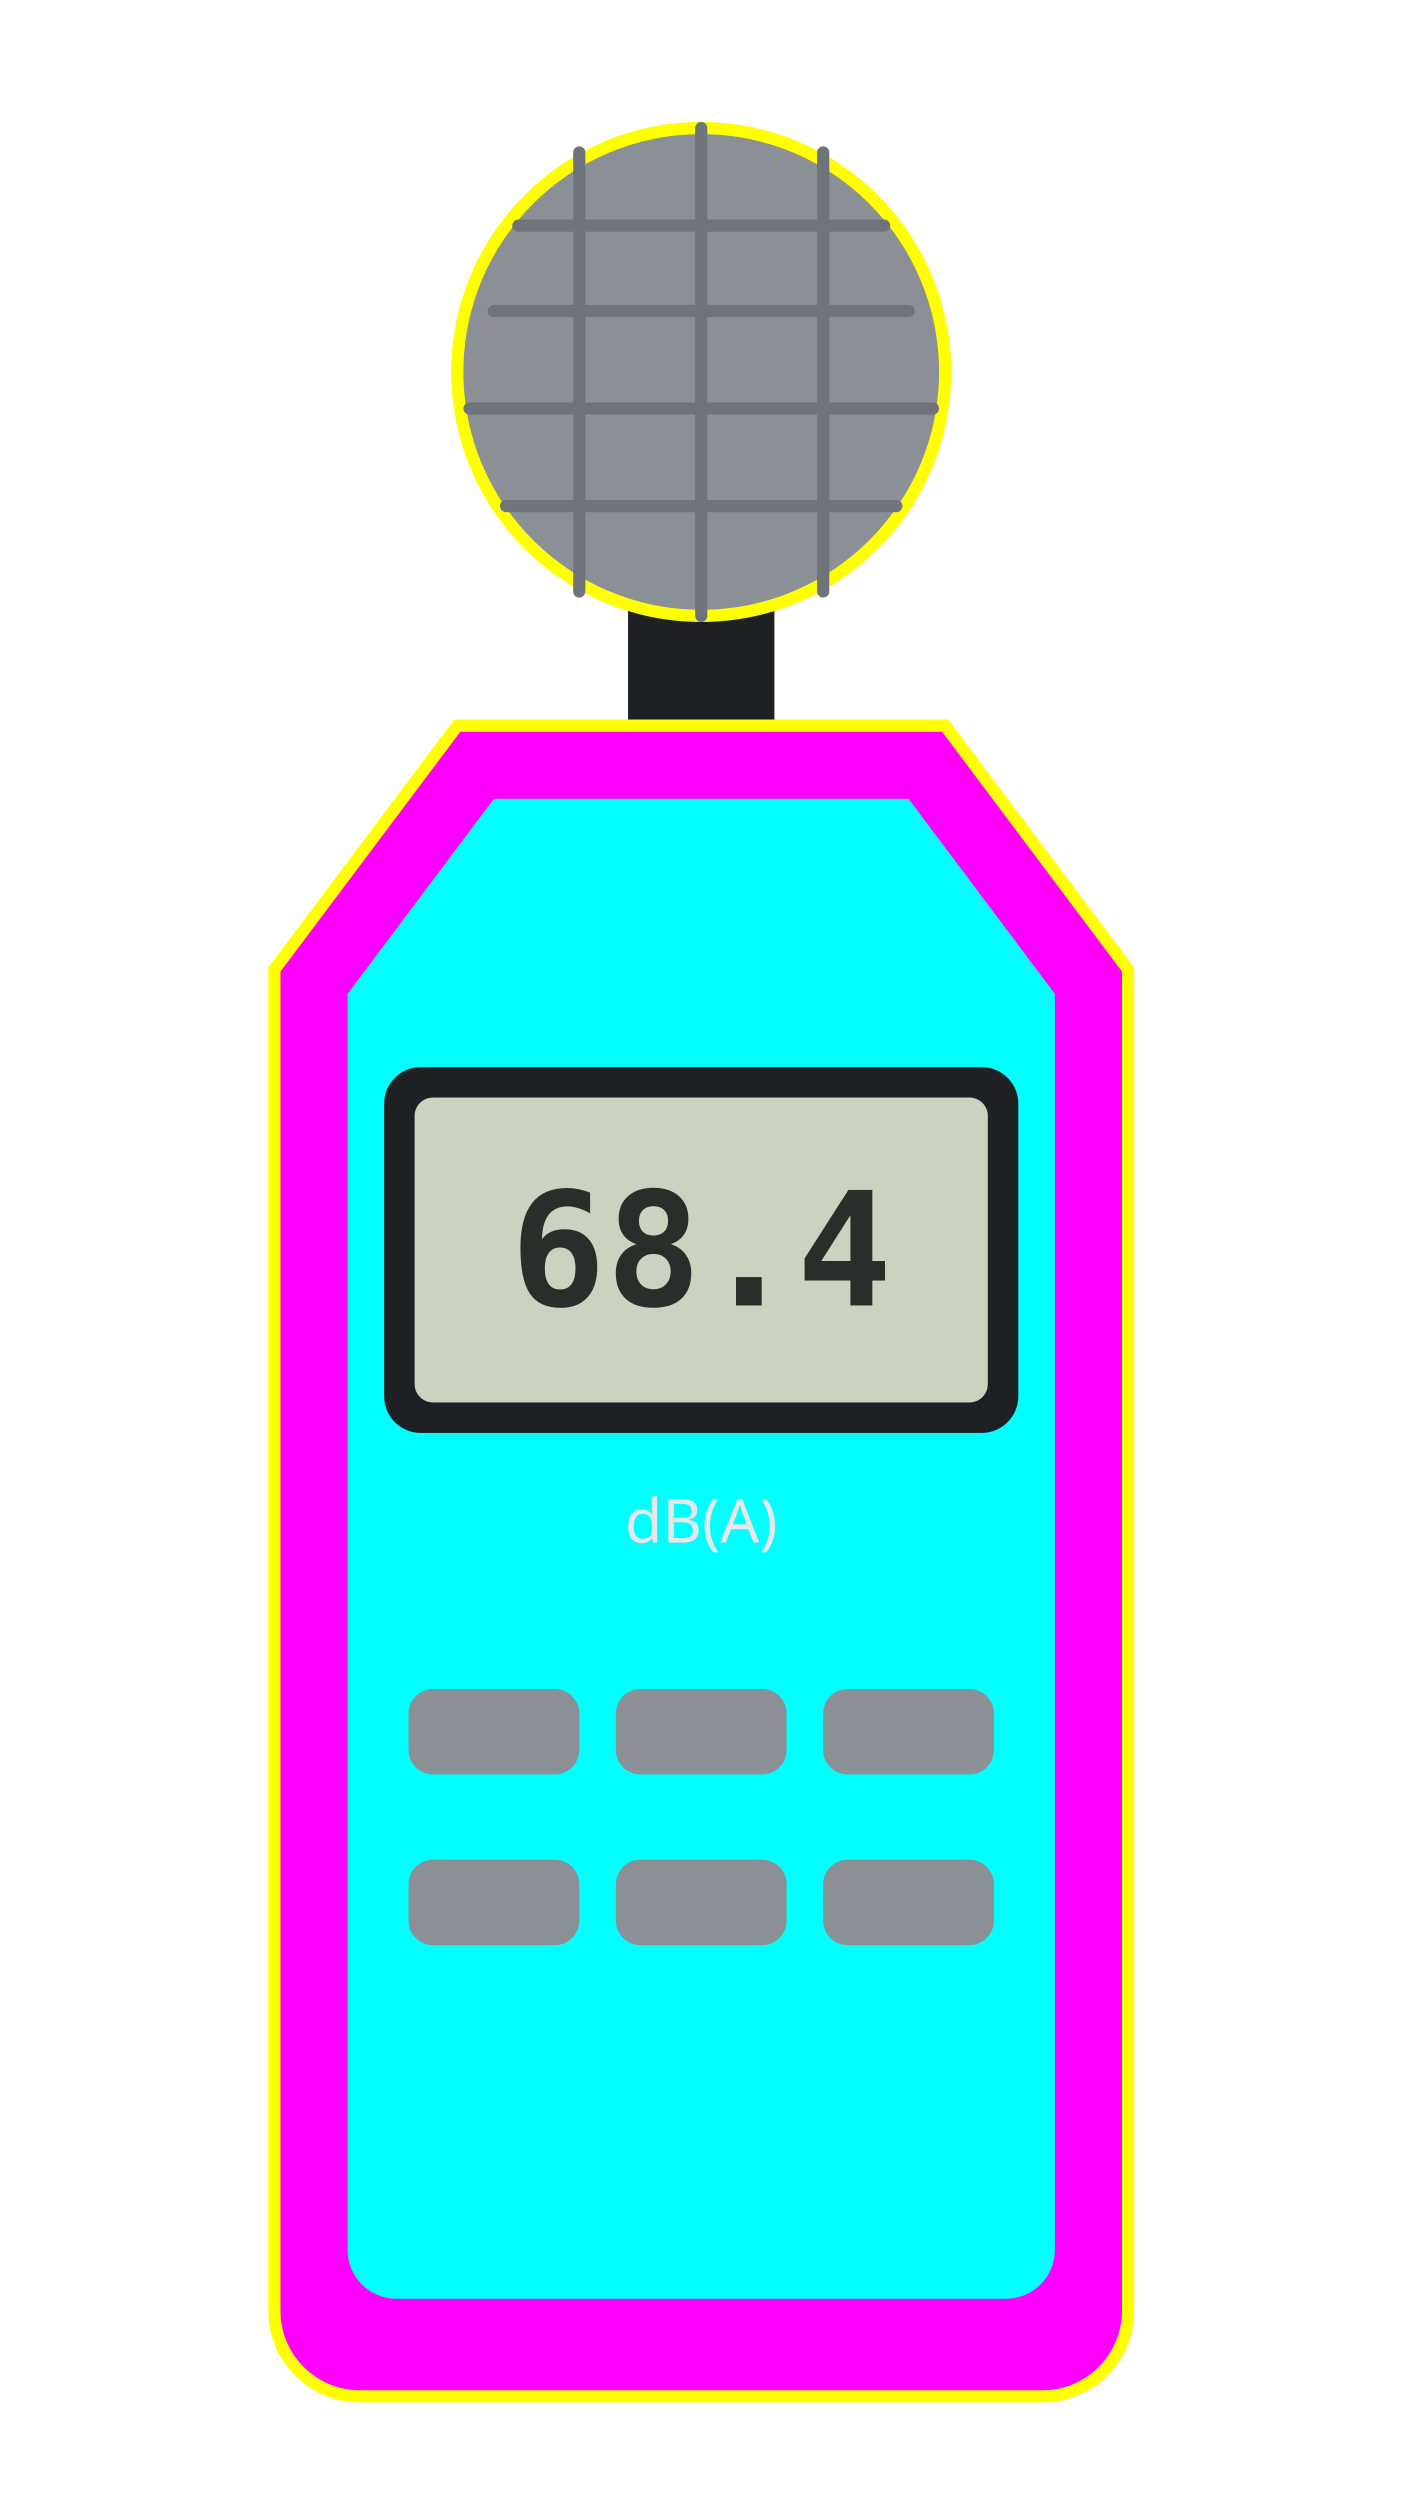
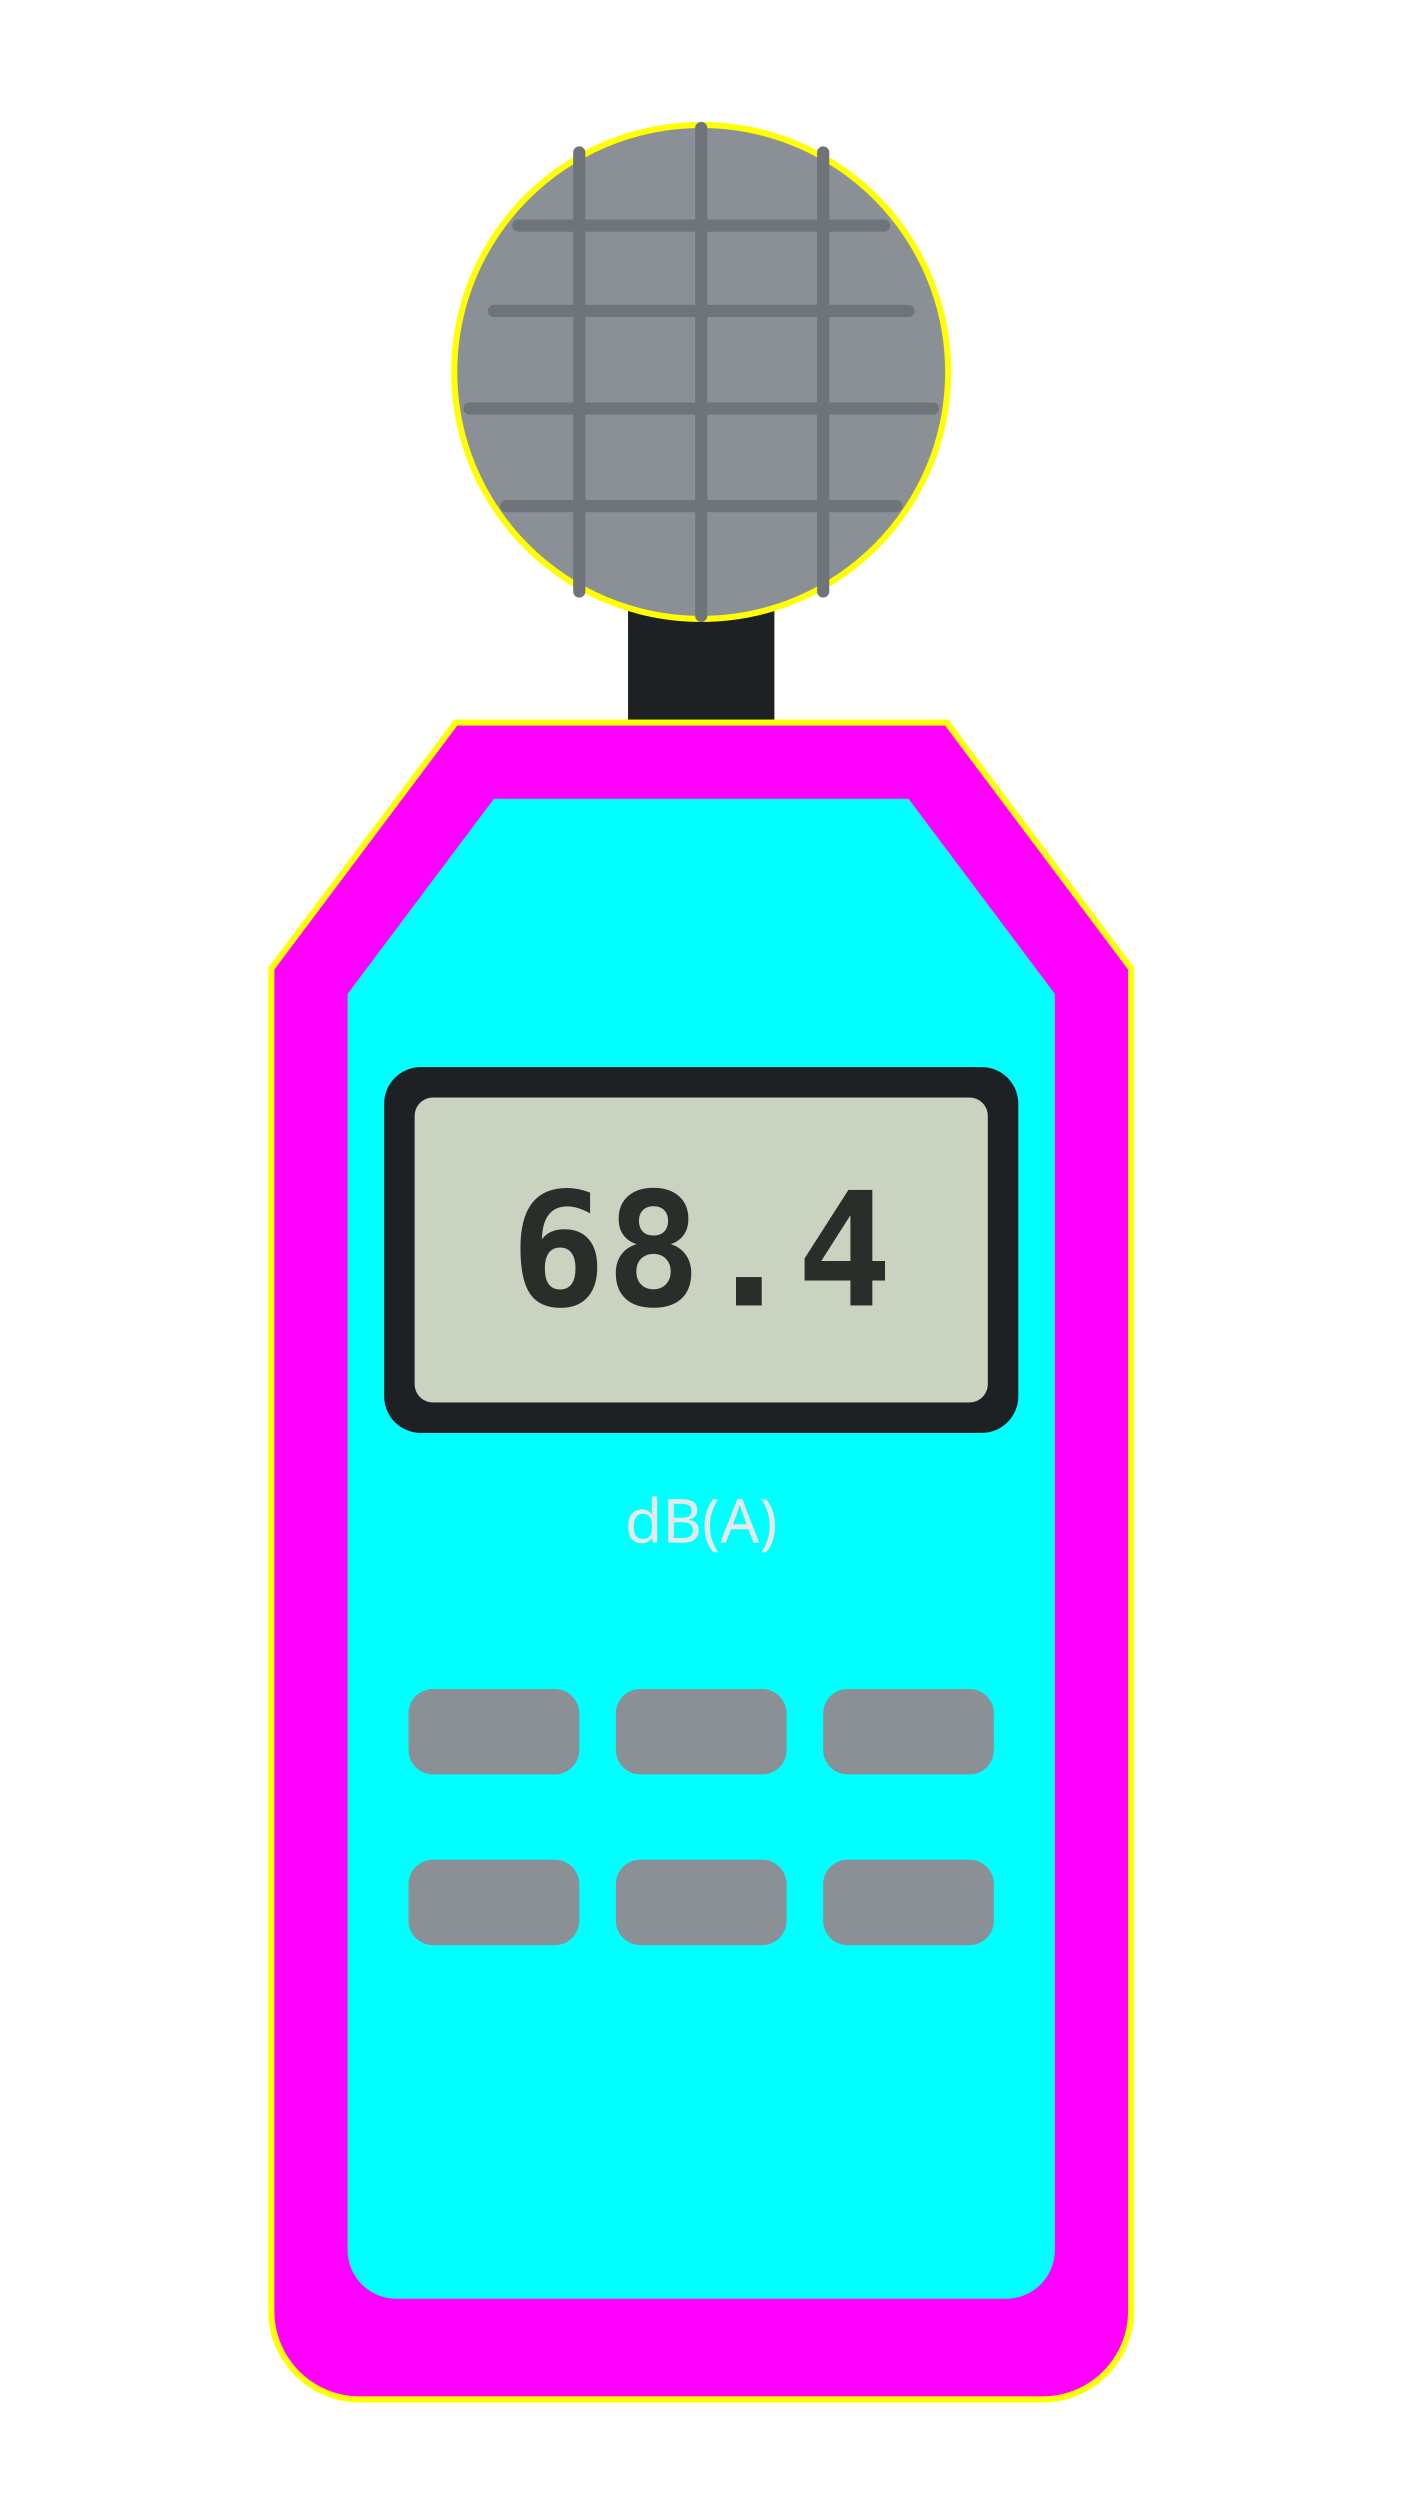
<svg xmlns="http://www.w3.org/2000/svg" viewBox="-15 -15 230 410" width="230" height="410">
  <style>
    .primary { fill: #FF00FF; }
    .secondary { fill: #00FFFF; }
    .lcd { fill: #C9D3C0; }
    .lcdtext { fill: #2A2E2A; font-weight: bold; font-size: 30px; font-family: monospace; }
    .light { fill: #E6E8EA; }
    .key { fill: #8A9096; }
    .dark { fill: #1E2124; }
    .bezel { fill: #2B2E32; }
    .line { fill: none; stroke: #E6E8EA; stroke-width: 4; stroke-linecap: round; stroke-linejoin: round; }
    .dline { fill: none; stroke: #1E2124; stroke-width: 4; stroke-linecap: round; stroke-linejoin: round; }
    .label { fill: #E6E8EA; font-size: 10px; font-family: sans-serif; text-anchor: middle; }
  </style>
  <rect class="dark" x="88" y="70" width="24" height="40" />
  <circle class="key" cx="100" cy="46" stroke="#FFFF00" stroke-width="2" vector-effect="non-scaling-stroke" r="40" />
+   <circle class="key" cx="100" cy="46" r="40" />
  <g class="dline" style="stroke-width:2;stroke:#6E747A">
    <path d="M66 36h68M62 52h76M70 22h60M68 68h64M100 6v80M80 10v72M120 10v72" />
  </g>
  <path class="primary" stroke="#FFFF00" stroke-width="2" vector-effect="non-scaling-stroke" d="M60 104 h80 l30 40 v220 a14 14 0 0 1 -14 14 h-112 a14 14 0 0 1 -14 -14 v-220z" />
+   <path class="primary" d="M60 104 h80 l30 40 v220 a14 14 0 0 1 -14 14 h-112 a14 14 0 0 1 -14 -14 v-220z" />
  <path class="secondary" d="M66 116 h68 l24 32 v206 a8 8 0 0 1 -8 8 h-100 a8 8 0 0 1 -8 -8 v-206z" />
  <rect class="dark" x="48" y="160" width="104" height="60" rx="6" />
  <rect class="lcd" x="53" y="165" width="94" height="50" rx="3" />
  <text class="lcdtext" style="font-weight:bold;font-family:monospace;font-size:26px" x="100.0" y="199.1" text-anchor="middle">68.4</text>
  <text style="font-size:10px;font-family:sans-serif" class="label" x="100" y="238">dB(A)</text>
  <g class="key">
    <rect x="52" y="262" width="28" height="14" rx="4" />
    <rect x="86" y="262" width="28" height="14" rx="4" />
    <rect x="120" y="262" width="28" height="14" rx="4" />
    <rect x="52" y="290" width="28" height="14" rx="4" />
    <rect x="86" y="290" width="28" height="14" rx="4" />
    <rect x="120" y="290" width="28" height="14" rx="4" />
  </g>
</svg>
